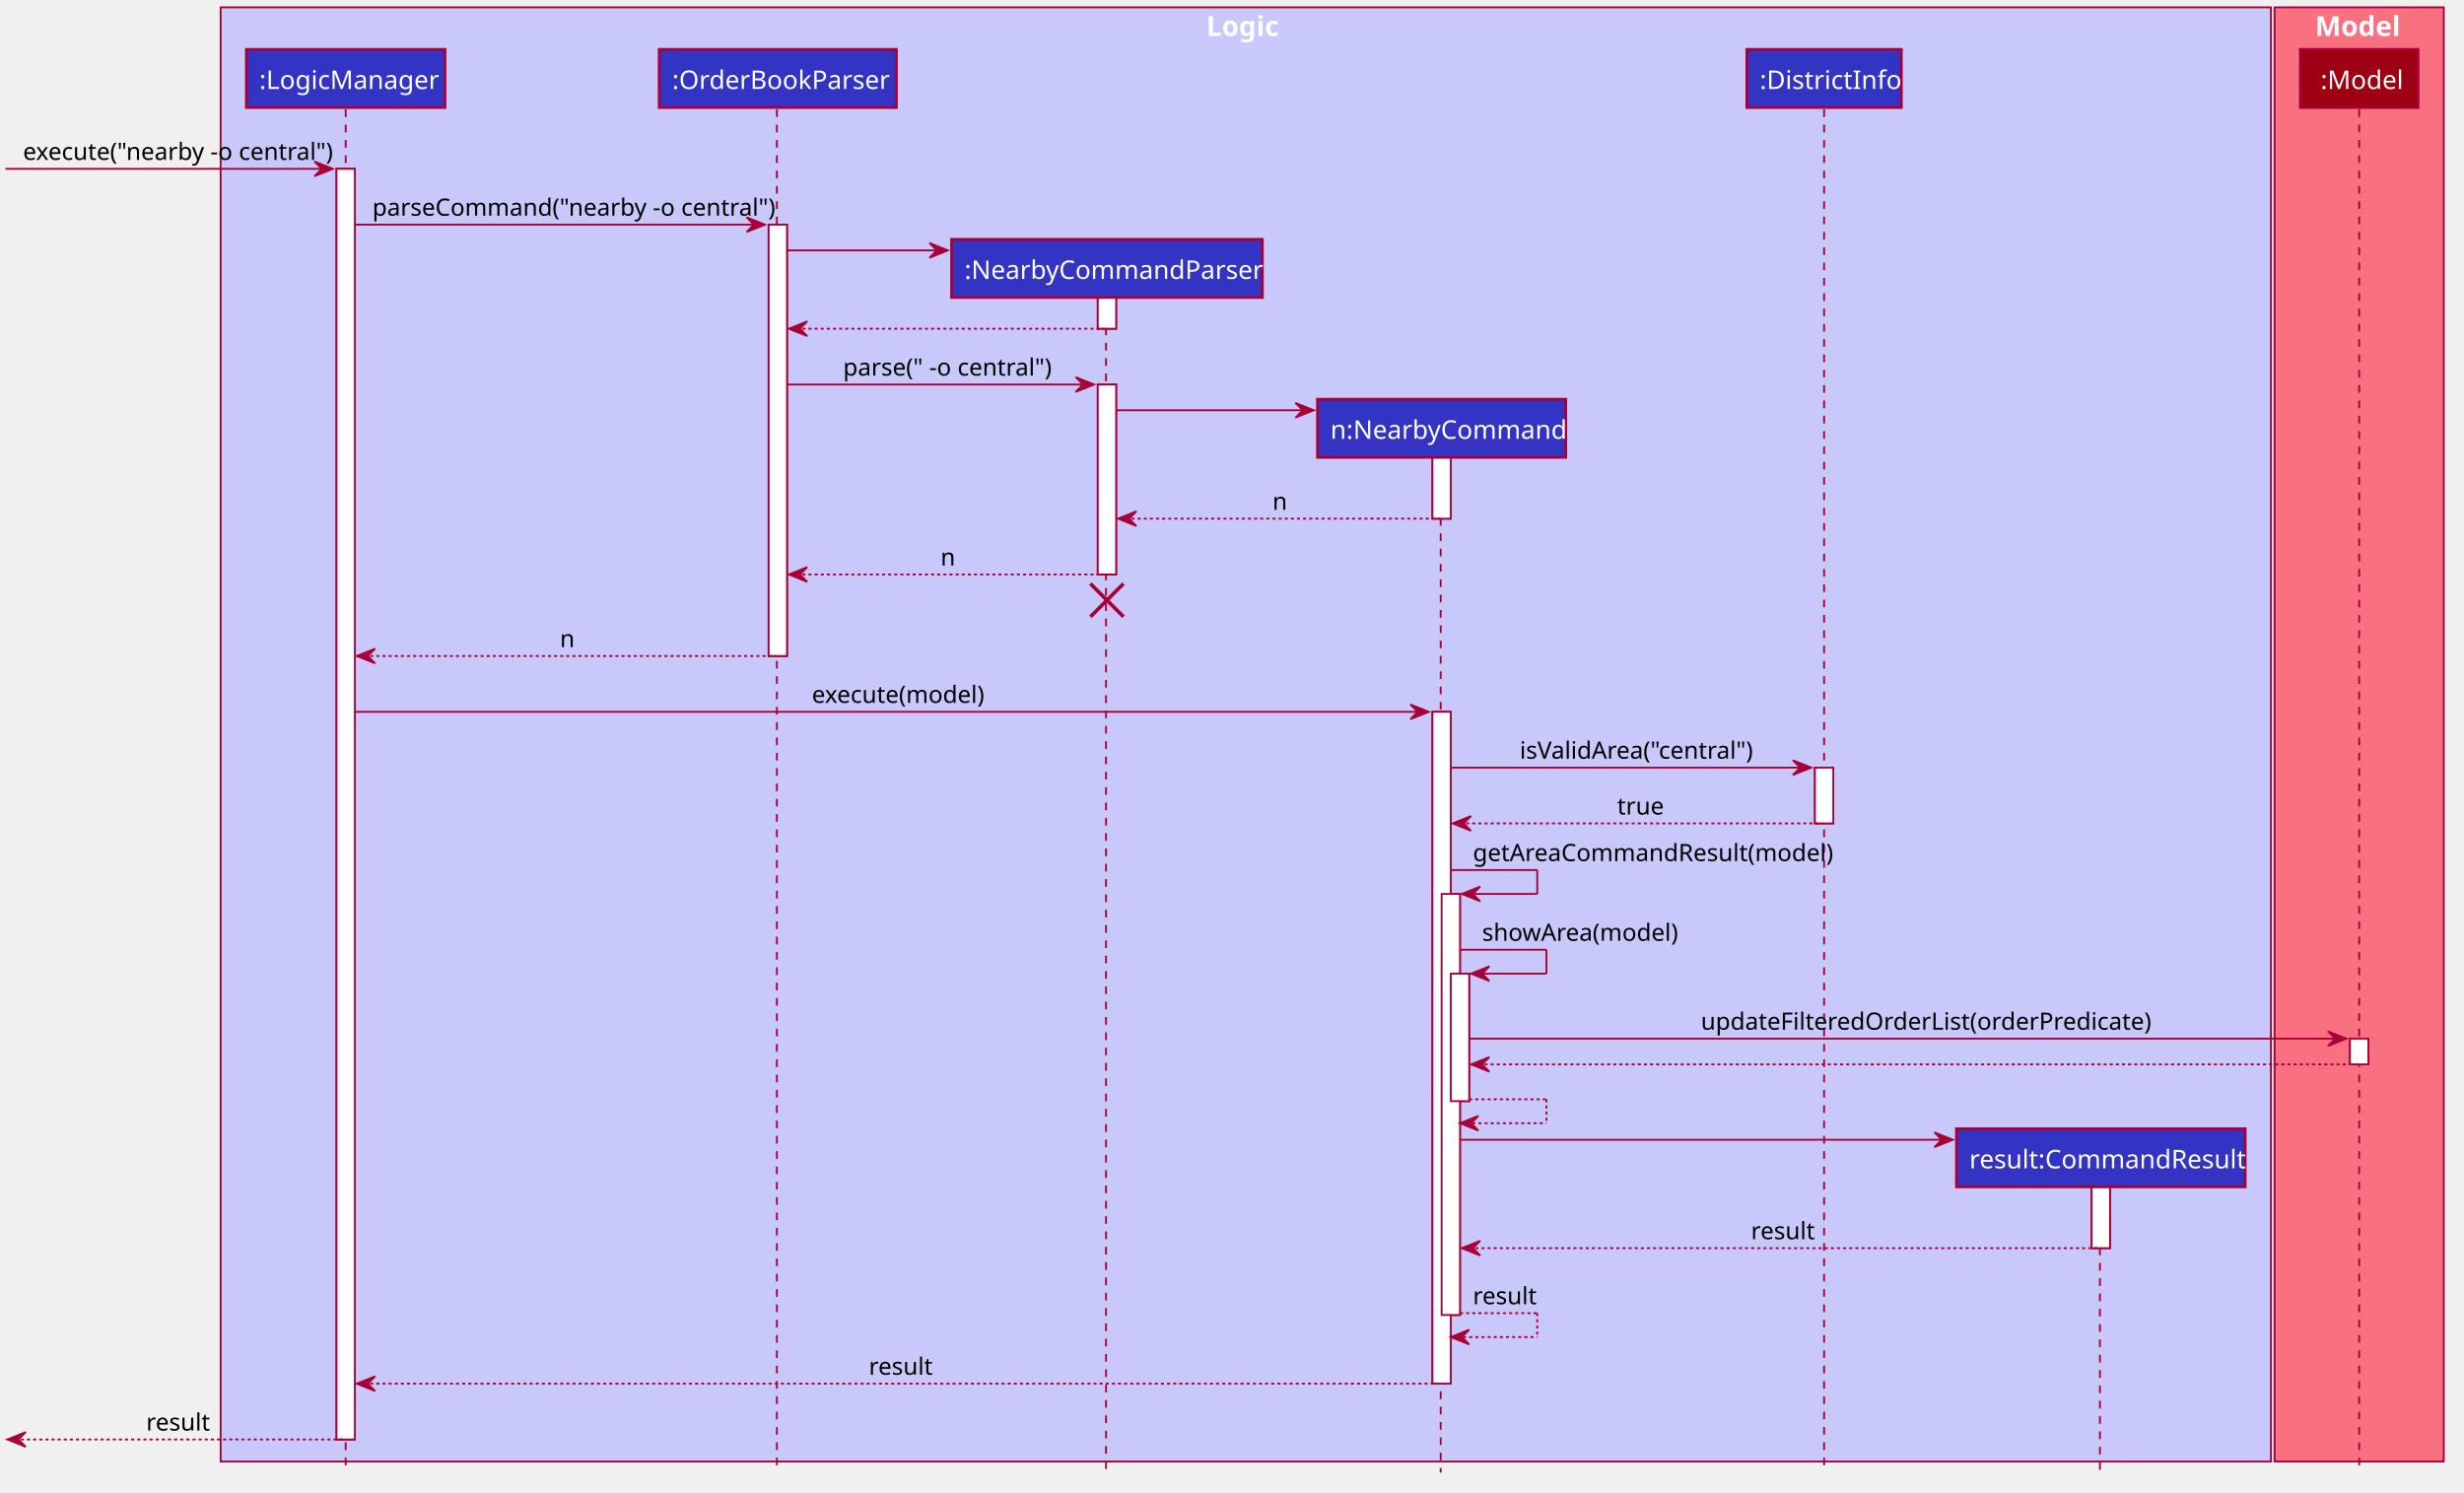
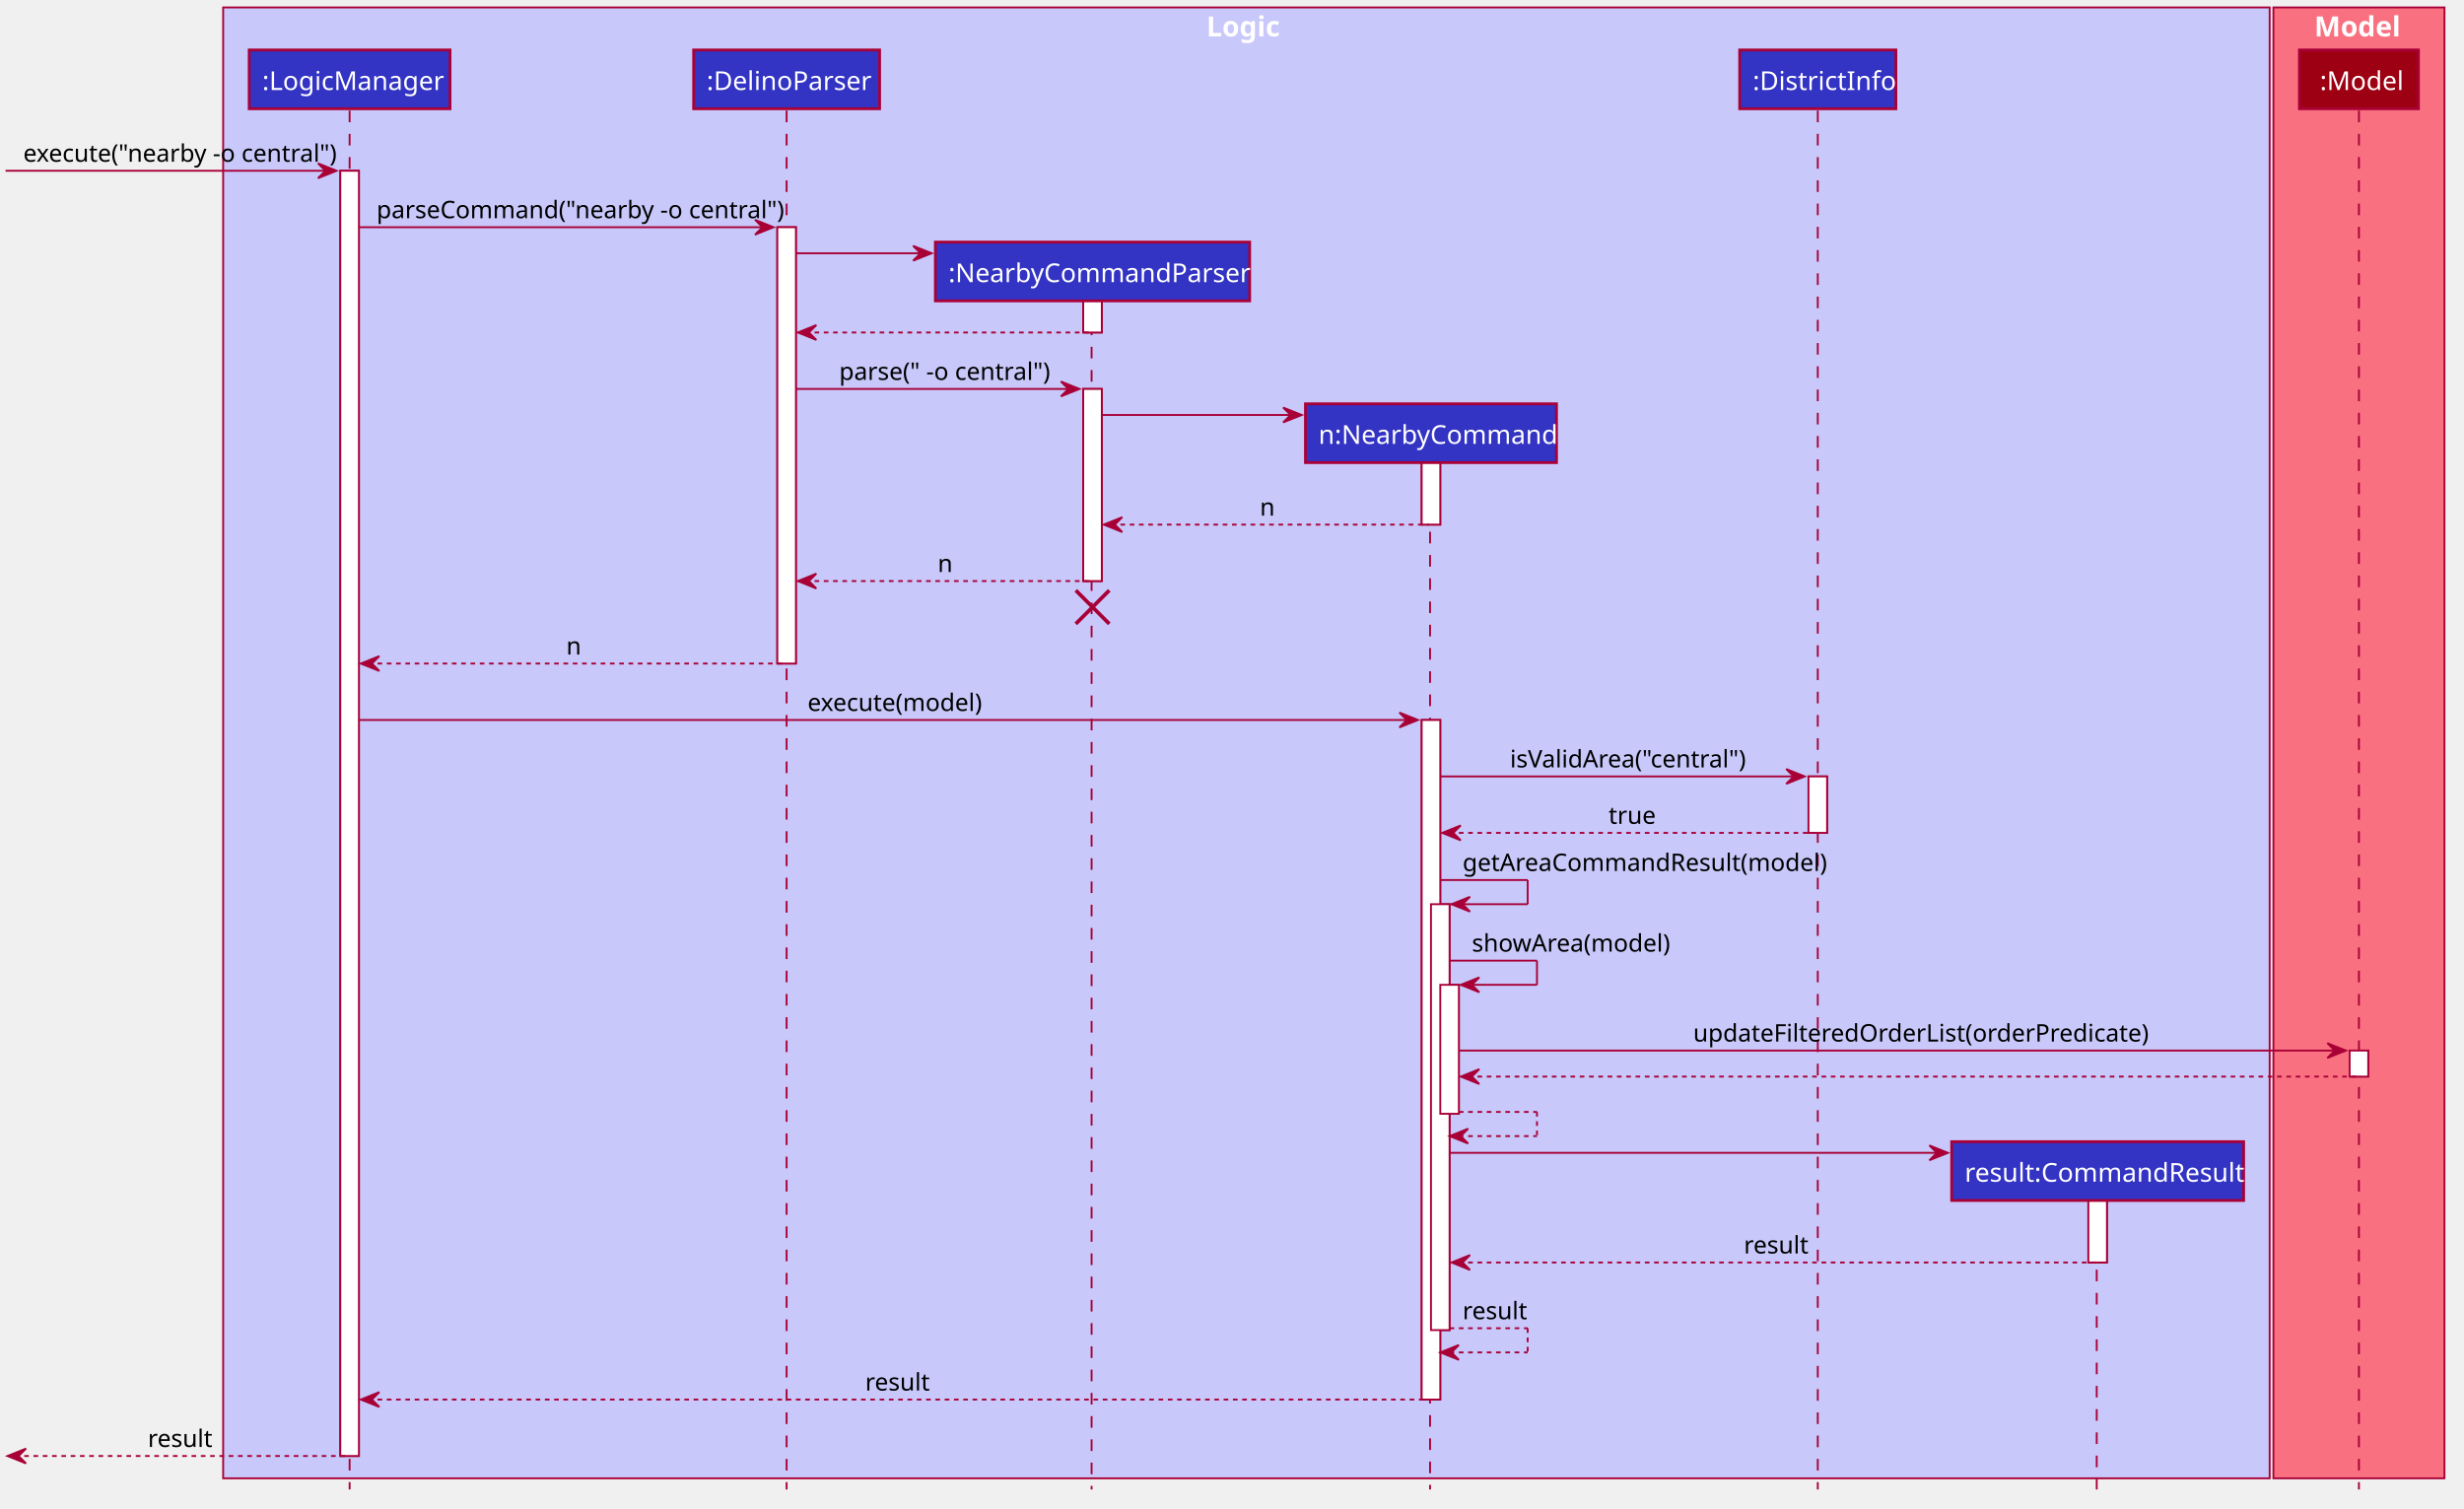
- <svg xmlns="http://www.w3.org/2000/svg" contentScriptType="application/ecmascript" contentStyleType="text/css" height="974.4px" preserveAspectRatio="none" style="width:1608px;height:974px;" version="1.1" viewBox="0 0 1608 974" width="1608px" zoomAndPan="magnify">
+ <svg xmlns="http://www.w3.org/2000/svg" contentScriptType="application/ecmascript" contentStyleType="text/css" height="649.6px" preserveAspectRatio="none" style="width:1060px;height:649px;" version="1.1" viewBox="0 0 1060 649" width="1060px" zoomAndPan="magnify">
  <defs />
  <g>
-     <rect fill="#C8C8FA" height="949.116" style="stroke: #A80036; stroke-width: 1.2;" width="1338" x="144" y="4.8" />
-     <text fill="#FFFFFF" font-family="sans-serif" font-size="18" font-weight="bold" lengthAdjust="spacingAndGlyphs" textLength="46.8" x="787.2" y="23.485">Logic</text>
-     <rect fill="#F97181" height="949.116" style="stroke: #A80036; stroke-width: 1.2;" width="110.4" x="1484.4" y="4.8" />
-     <text fill="#FFFFFF" font-family="sans-serif" font-size="18" font-weight="bold" lengthAdjust="spacingAndGlyphs" textLength="52.8" x="1510.8" y="23.485">Model</text>
-     <rect fill="#FFFFFF" height="829.322" style="stroke: #A80036; stroke-width: 1.2;" width="12" x="219.6" y="110.194" />
-     <rect fill="#FFFFFF" height="281.55" style="stroke: #A80036; stroke-width: 1.2;" width="12" x="501.6" y="146.616" />
-     <rect fill="#FFFFFF" height="39.131" style="stroke: #A80036; stroke-width: 1.2;" width="12" x="716.4" y="175.416" />
-     <rect fill="#FFFFFF" height="123.975" style="stroke: #A80036; stroke-width: 1.2;" width="12" x="716.4" y="250.969" />
-     <rect fill="#FFFFFF" height="58.753" style="stroke: #A80036; stroke-width: 1.2;" width="12" x="934.8" y="279.769" />
-     <rect fill="#FFFFFF" height="438.506" style="stroke: #A80036; stroke-width: 1.2;" width="12" x="934.8" y="464.587" />
-     <rect fill="#FFFFFF" height="274.819" style="stroke: #A80036; stroke-width: 1.2;" width="12" x="940.8" y="583.453" />
-     <rect fill="#FFFFFF" height="83.222" style="stroke: #A80036; stroke-width: 1.2;" width="12" x="946.8" y="635.475" />
-     <rect fill="#FFFFFF" height="36.422" style="stroke: #A80036; stroke-width: 1.2;" width="12" x="1184.4" y="501.009" />
-     <rect fill="#FFFFFF" height="58.753" style="stroke: #A80036; stroke-width: 1.2;" width="12" x="1365" y="755.897" />
-     <rect fill="#FFFFFF" height="16.8" style="stroke: #A80036; stroke-width: 1.2;" width="12" x="1533.6" y="677.897" />
-     <line style="stroke: #A80036; stroke-width: 1.2; stroke-dasharray: 5.0,5.0;" x1="225.6" x2="225.6" y1="71.372" y2="961.116" />
-     <line style="stroke: #A80036; stroke-width: 1.2; stroke-dasharray: 5.0,5.0;" x1="507" x2="507" y1="71.372" y2="961.116" />
-     <line style="stroke: #A80036; stroke-width: 1.2; stroke-dasharray: 5.0,5.0;" x1="721.8" x2="721.8" y1="193.781" y2="961.116" />
-     <line style="stroke: #A80036; stroke-width: 1.2; stroke-dasharray: 5.0,5.0;" x1="940.2" x2="940.2" y1="298.134" y2="961.116" />
-     <line style="stroke: #A80036; stroke-width: 1.2; stroke-dasharray: 5.0,5.0;" x1="1190.4" x2="1190.4" y1="71.372" y2="961.116" />
-     <line style="stroke: #A80036; stroke-width: 1.2; stroke-dasharray: 5.0,5.0;" x1="1370.4" x2="1370.4" y1="774.263" y2="961.116" />
-     <line style="stroke: #A80036; stroke-width: 1.2; stroke-dasharray: 5.0,5.0;" x1="1539.6" x2="1539.6" y1="71.372" y2="961.116" />
-     <rect fill="#3333C4" height="37.931" style="stroke: #A80036; stroke-width: 1.8;" width="129.6" x="160.8" y="32.241" />
-     <text fill="#FFFFFF" font-family="sans-serif" font-size="16.8" lengthAdjust="spacingAndGlyphs" textLength="112.8" x="169.2" y="58.081">:LogicManager</text>
-     <rect fill="#3333C4" height="37.931" style="stroke: #A80036; stroke-width: 1.8;" width="154.8" x="430.2" y="32.241" />
-     <text fill="#FFFFFF" font-family="sans-serif" font-size="16.8" lengthAdjust="spacingAndGlyphs" textLength="138" x="438.6" y="58.081">:OrderBookParser</text>
-     <rect fill="#3333C4" height="37.931" style="stroke: #A80036; stroke-width: 1.8;" width="100.8" x="1140" y="32.241" />
-     <text fill="#FFFFFF" font-family="sans-serif" font-size="16.8" lengthAdjust="spacingAndGlyphs" textLength="84" x="1148.4" y="58.081">:DistrictInfo</text>
-     <rect fill="#9D0012" height="37.931" style="stroke: #A80036; stroke-width: 1.8;" width="76.8" x="1501.2" y="32.241" />
-     <text fill="#FFFFFF" font-family="sans-serif" font-size="16.8" lengthAdjust="spacingAndGlyphs" textLength="50.4" x="1514.4" y="58.081">:Model</text>
-     <rect fill="#FFFFFF" height="829.322" style="stroke: #A80036; stroke-width: 1.2;" width="12" x="219.6" y="110.194" />
-     <rect fill="#FFFFFF" height="281.55" style="stroke: #A80036; stroke-width: 1.2;" width="12" x="501.6" y="146.616" />
-     <rect fill="#FFFFFF" height="39.131" style="stroke: #A80036; stroke-width: 1.2;" width="12" x="716.4" y="175.416" />
-     <rect fill="#FFFFFF" height="123.975" style="stroke: #A80036; stroke-width: 1.2;" width="12" x="716.4" y="250.969" />
-     <rect fill="#FFFFFF" height="58.753" style="stroke: #A80036; stroke-width: 1.2;" width="12" x="934.8" y="279.769" />
-     <rect fill="#FFFFFF" height="438.506" style="stroke: #A80036; stroke-width: 1.2;" width="12" x="934.8" y="464.587" />
-     <rect fill="#FFFFFF" height="274.819" style="stroke: #A80036; stroke-width: 1.2;" width="12" x="940.8" y="583.453" />
-     <rect fill="#FFFFFF" height="83.222" style="stroke: #A80036; stroke-width: 1.2;" width="12" x="946.8" y="635.475" />
-     <rect fill="#FFFFFF" height="36.422" style="stroke: #A80036; stroke-width: 1.2;" width="12" x="1184.4" y="501.009" />
-     <rect fill="#FFFFFF" height="58.753" style="stroke: #A80036; stroke-width: 1.2;" width="12" x="1365" y="755.897" />
-     <rect fill="#FFFFFF" height="16.8" style="stroke: #A80036; stroke-width: 1.2;" width="12" x="1533.6" y="677.897" />
-     <polygon fill="#A80036" points="205.2,105.394,217.2,110.194,205.2,114.994,210,110.194" style="stroke: #A80036; stroke-width: 1.2;" />
-     <line style="stroke: #A80036; stroke-width: 1.2;" x1="3.6" x2="212.4" y1="110.194" y2="110.194" />
-     <text fill="#000000" font-family="sans-serif" font-size="15.6" lengthAdjust="spacingAndGlyphs" textLength="193.2" x="15" y="104.366">execute("nearby -o central")</text>
-     <polygon fill="#A80036" points="487.2,141.816,499.2,146.616,487.2,151.416,492,146.616" style="stroke: #A80036; stroke-width: 1.2;" />
-     <line style="stroke: #A80036; stroke-width: 1.2;" x1="231.6" x2="494.4" y1="146.616" y2="146.616" />
-     <text fill="#000000" font-family="sans-serif" font-size="15.6" lengthAdjust="spacingAndGlyphs" textLength="247.2" x="243" y="140.788">parseCommand("nearby -o central")</text>
-     <polygon fill="#A80036" points="606.6,158.616,618.6,163.416,606.6,168.216,611.4,163.416" style="stroke: #A80036; stroke-width: 1.2;" />
-     <line style="stroke: #A80036; stroke-width: 1.2;" x1="513.6" x2="613.8" y1="163.416" y2="163.416" />
-     <rect fill="#3333C4" height="37.931" style="stroke: #A80036; stroke-width: 1.8;" width="202.8" x="621" y="156.216" />
-     <text fill="#FFFFFF" font-family="sans-serif" font-size="16.8" lengthAdjust="spacingAndGlyphs" textLength="186" x="629.4" y="182.055">:NearbyCommandParser</text>
-     <polygon fill="#A80036" points="526.8,209.747,514.8,214.547,526.8,219.347,522,214.547" style="stroke: #A80036; stroke-width: 1.2;" />
-     <line style="stroke: #A80036; stroke-width: 1.2; stroke-dasharray: 2.0,2.0;" x1="519.6" x2="721.2" y1="214.547" y2="214.547" />
-     <polygon fill="#A80036" points="702,246.169,714,250.969,702,255.769,706.8,250.969" style="stroke: #A80036; stroke-width: 1.2;" />
-     <line style="stroke: #A80036; stroke-width: 1.2;" x1="513.6" x2="709.2" y1="250.969" y2="250.969" />
-     <text fill="#000000" font-family="sans-serif" font-size="15.6" lengthAdjust="spacingAndGlyphs" textLength="129.6" x="550.2" y="245.141">parse(" -o central")</text>
-     <polygon fill="#A80036" points="845.4,262.969,857.4,267.769,845.4,272.569,850.2,267.769" style="stroke: #A80036; stroke-width: 1.2;" />
-     <line style="stroke: #A80036; stroke-width: 1.2;" x1="728.4" x2="852.6" y1="267.769" y2="267.769" />
-     <rect fill="#3333C4" height="37.931" style="stroke: #A80036; stroke-width: 1.8;" width="162" x="859.8" y="260.569" />
-     <text fill="#FFFFFF" font-family="sans-serif" font-size="16.8" lengthAdjust="spacingAndGlyphs" textLength="145.2" x="868.2" y="286.409">n:NearbyCommand</text>
-     <polygon fill="#A80036" points="741.6,333.722,729.6,338.522,741.6,343.322,736.8,338.522" style="stroke: #A80036; stroke-width: 1.2;" />
-     <line style="stroke: #A80036; stroke-width: 1.2; stroke-dasharray: 2.0,2.0;" x1="734.4" x2="939.6" y1="338.522" y2="338.522" />
-     <text fill="#000000" font-family="sans-serif" font-size="15.6" lengthAdjust="spacingAndGlyphs" textLength="8.4" x="830.4" y="332.694">n</text>
-     <polygon fill="#A80036" points="526.8,370.144,514.8,374.944,526.8,379.744,522,374.944" style="stroke: #A80036; stroke-width: 1.2;" />
-     <line style="stroke: #A80036; stroke-width: 1.2; stroke-dasharray: 2.0,2.0;" x1="519.6" x2="721.2" y1="374.944" y2="374.944" />
-     <text fill="#000000" font-family="sans-serif" font-size="15.6" lengthAdjust="spacingAndGlyphs" textLength="8.4" x="613.8" y="369.116">n</text>
-     <line style="stroke: #A80036; stroke-width: 2.4;" x1="711.6" x2="733.2" y1="380.944" y2="402.544" />
-     <line style="stroke: #A80036; stroke-width: 2.4;" x1="711.6" x2="733.2" y1="402.544" y2="380.944" />
-     <polygon fill="#A80036" points="244.8,423.366,232.8,428.166,244.8,432.966,240,428.166" style="stroke: #A80036; stroke-width: 1.2;" />
-     <line style="stroke: #A80036; stroke-width: 1.2; stroke-dasharray: 2.0,2.0;" x1="237.6" x2="506.4" y1="428.166" y2="428.166" />
-     <text fill="#000000" font-family="sans-serif" font-size="15.6" lengthAdjust="spacingAndGlyphs" textLength="8.4" x="365.4" y="422.338">n</text>
-     <polygon fill="#A80036" points="920.4,459.788,932.4,464.587,920.4,469.387,925.2,464.587" style="stroke: #A80036; stroke-width: 1.2;" />
-     <line style="stroke: #A80036; stroke-width: 1.2;" x1="231.6" x2="927.6" y1="464.587" y2="464.587" />
-     <text fill="#000000" font-family="sans-serif" font-size="15.6" lengthAdjust="spacingAndGlyphs" textLength="106.8" x="529.8" y="458.76">execute(model)</text>
-     <polygon fill="#A80036" points="1170,496.209,1182,501.009,1170,505.809,1174.8,501.009" style="stroke: #A80036; stroke-width: 1.2;" />
-     <line style="stroke: #A80036; stroke-width: 1.2;" x1="946.8" x2="1177.2" y1="501.009" y2="501.009" />
-     <text fill="#000000" font-family="sans-serif" font-size="15.6" lengthAdjust="spacingAndGlyphs" textLength="147.6" x="991.8" y="495.182">isValidArea("central")</text>
-     <polygon fill="#A80036" points="960,532.631,948,537.431,960,542.231,955.2,537.431" style="stroke: #A80036; stroke-width: 1.2;" />
-     <line style="stroke: #A80036; stroke-width: 1.2; stroke-dasharray: 2.0,2.0;" x1="952.8" x2="1189.2" y1="537.431" y2="537.431" />
-     <text fill="#000000" font-family="sans-serif" font-size="15.6" lengthAdjust="spacingAndGlyphs" textLength="26.4" x="1055.4" y="531.604">true</text>
-     <line style="stroke: #A80036; stroke-width: 1.2;" x1="946.8" x2="1003.2" y1="567.853" y2="567.853" />
-     <line style="stroke: #A80036; stroke-width: 1.2;" x1="1003.2" x2="1003.2" y1="567.853" y2="583.453" />
-     <line style="stroke: #A80036; stroke-width: 1.2;" x1="954" x2="1003.2" y1="583.453" y2="583.453" />
-     <polygon fill="#A80036" points="966,578.653,954,583.453,966,588.253,961.2,583.453" style="stroke: #A80036; stroke-width: 1.2;" />
-     <text fill="#000000" font-family="sans-serif" font-size="15.6" lengthAdjust="spacingAndGlyphs" textLength="220.8" x="961.2" y="562.025">getAreaCommandResult(model)</text>
-     <line style="stroke: #A80036; stroke-width: 1.2;" x1="952.8" x2="1009.2" y1="619.875" y2="619.875" />
-     <line style="stroke: #A80036; stroke-width: 1.2;" x1="1009.2" x2="1009.2" y1="619.875" y2="635.475" />
-     <line style="stroke: #A80036; stroke-width: 1.2;" x1="960" x2="1009.2" y1="635.475" y2="635.475" />
-     <polygon fill="#A80036" points="972,630.675,960,635.475,972,640.275,967.2,635.475" style="stroke: #A80036; stroke-width: 1.2;" />
-     <text fill="#000000" font-family="sans-serif" font-size="15.6" lengthAdjust="spacingAndGlyphs" textLength="120" x="967.2" y="614.047">showArea(model)</text>
-     <polygon fill="#A80036" points="1519.2,673.097,1531.2,677.897,1519.2,682.697,1524,677.897" style="stroke: #A80036; stroke-width: 1.2;" />
-     <line style="stroke: #A80036; stroke-width: 1.2;" x1="958.8" x2="1526.4" y1="677.897" y2="677.897" />
-     <text fill="#000000" font-family="sans-serif" font-size="15.6" lengthAdjust="spacingAndGlyphs" textLength="272.4" x="1110" y="672.069">updateFilteredOrderList(orderPredicate)</text>
-     <polygon fill="#A80036" points="972,689.897,960,694.697,972,699.497,967.2,694.697" style="stroke: #A80036; stroke-width: 1.2;" />
-     <line style="stroke: #A80036; stroke-width: 1.2; stroke-dasharray: 2.0,2.0;" x1="964.8" x2="1538.4" y1="694.697" y2="694.697" />
-     <line style="stroke: #A80036; stroke-width: 1.2; stroke-dasharray: 2.0,2.0;" x1="958.8" x2="1009.2" y1="717.497" y2="717.497" />
-     <line style="stroke: #A80036; stroke-width: 1.2; stroke-dasharray: 2.0,2.0;" x1="1009.2" x2="1009.2" y1="717.497" y2="733.097" />
-     <line style="stroke: #A80036; stroke-width: 1.2; stroke-dasharray: 2.0,2.0;" x1="952.8" x2="1009.2" y1="733.097" y2="733.097" />
-     <polygon fill="#A80036" points="964.8,728.297,952.8,733.097,964.8,737.897,960,733.097" style="stroke: #A80036; stroke-width: 1.2;" />
-     <polygon fill="#A80036" points="1262.4,739.097,1274.4,743.897,1262.4,748.697,1267.2,743.897" style="stroke: #A80036; stroke-width: 1.2;" />
-     <line style="stroke: #A80036; stroke-width: 1.2;" x1="952.8" x2="1269.6" y1="743.897" y2="743.897" />
-     <rect fill="#3333C4" height="37.931" style="stroke: #A80036; stroke-width: 1.8;" width="188.4" x="1276.8" y="736.697" />
-     <text fill="#FFFFFF" font-family="sans-serif" font-size="16.8" lengthAdjust="spacingAndGlyphs" textLength="171.6" x="1285.2" y="762.537">result:CommandResult</text>
-     <polygon fill="#A80036" points="966,809.85,954,814.65,966,819.45,961.2,814.65" style="stroke: #A80036; stroke-width: 1.2;" />
-     <line style="stroke: #A80036; stroke-width: 1.2; stroke-dasharray: 2.0,2.0;" x1="958.8" x2="1369.8" y1="814.65" y2="814.65" />
-     <text fill="#000000" font-family="sans-serif" font-size="15.6" lengthAdjust="spacingAndGlyphs" textLength="38.4" x="1142.7" y="808.822">result</text>
-     <line style="stroke: #A80036; stroke-width: 1.2; stroke-dasharray: 2.0,2.0;" x1="952.8" x2="1003.2" y1="857.072" y2="857.072" />
-     <line style="stroke: #A80036; stroke-width: 1.2; stroke-dasharray: 2.0,2.0;" x1="1003.2" x2="1003.2" y1="857.072" y2="872.672" />
-     <line style="stroke: #A80036; stroke-width: 1.2; stroke-dasharray: 2.0,2.0;" x1="946.8" x2="1003.2" y1="872.672" y2="872.672" />
-     <polygon fill="#A80036" points="958.8,867.872,946.8,872.672,958.8,877.472,954,872.672" style="stroke: #A80036; stroke-width: 1.2;" />
-     <text fill="#000000" font-family="sans-serif" font-size="15.6" lengthAdjust="spacingAndGlyphs" textLength="38.4" x="961.2" y="851.244">result</text>
-     <polygon fill="#A80036" points="244.8,898.294,232.8,903.094,244.8,907.894,240,903.094" style="stroke: #A80036; stroke-width: 1.2;" />
-     <line style="stroke: #A80036; stroke-width: 1.2; stroke-dasharray: 2.0,2.0;" x1="237.6" x2="939.6" y1="903.094" y2="903.094" />
-     <text fill="#000000" font-family="sans-serif" font-size="15.6" lengthAdjust="spacingAndGlyphs" textLength="38.4" x="567" y="897.266">result</text>
-     <polygon fill="#A80036" points="16.8,934.716,4.8,939.516,16.8,944.316,12,939.516" style="stroke: #A80036; stroke-width: 1.2;" />
-     <line style="stroke: #A80036; stroke-width: 1.2; stroke-dasharray: 2.0,2.0;" x1="9.6" x2="224.4" y1="939.516" y2="939.516" />
-     <text fill="#000000" font-family="sans-serif" font-size="15.6" lengthAdjust="spacingAndGlyphs" textLength="38.4" x="95.4" y="933.688">result</text>
+     <rect fill="#C8C8FA" height="632.744" style="stroke: #A80036; stroke-width: 0.8;" width="880.4" x="96" y="3.2" />
+     <text fill="#FFFFFF" font-family="sans-serif" font-size="12" font-weight="bold" lengthAdjust="spacingAndGlyphs" textLength="31.2" x="519" y="15.657">Logic</text>
+     <rect fill="#F97181" height="632.744" style="stroke: #A80036; stroke-width: 0.8;" width="73.6" x="978" y="3.2" />
+     <text fill="#FFFFFF" font-family="sans-serif" font-size="12" font-weight="bold" lengthAdjust="spacingAndGlyphs" textLength="35.2" x="995.6" y="15.657">Model</text>
+     <rect fill="#FFFFFF" height="552.881" style="stroke: #A80036; stroke-width: 0.8;" width="8" x="146.4" y="73.463" />
+     <rect fill="#FFFFFF" height="187.7" style="stroke: #A80036; stroke-width: 0.8;" width="8" x="334.4" y="97.744" />
+     <rect fill="#FFFFFF" height="26.087" style="stroke: #A80036; stroke-width: 0.8;" width="8" x="466" y="116.944" />
+     <rect fill="#FFFFFF" height="82.65" style="stroke: #A80036; stroke-width: 0.8;" width="8" x="466" y="167.312" />
+     <rect fill="#FFFFFF" height="39.169" style="stroke: #A80036; stroke-width: 0.8;" width="8" x="611.6" y="186.512" />
+     <rect fill="#FFFFFF" height="292.337" style="stroke: #A80036; stroke-width: 0.8;" width="8" x="611.6" y="309.725" />
+     <rect fill="#FFFFFF" height="183.213" style="stroke: #A80036; stroke-width: 0.8;" width="8" x="615.6" y="388.969" />
+     <rect fill="#FFFFFF" height="55.481" style="stroke: #A80036; stroke-width: 0.8;" width="8" x="619.6" y="423.65" />
+     <rect fill="#FFFFFF" height="24.281" style="stroke: #A80036; stroke-width: 0.8;" width="8" x="778" y="334.006" />
+     <rect fill="#FFFFFF" height="39.169" style="stroke: #A80036; stroke-width: 0.8;" width="8" x="898.4" y="503.931" />
+     <rect fill="#FFFFFF" height="11.2" style="stroke: #A80036; stroke-width: 0.8;" width="8" x="1010.8" y="451.931" />
+     <line style="stroke: #A80036; stroke-width: 0.8; stroke-dasharray: 5.0,5.0;" x1="150.4" x2="150.4" y1="47.581" y2="640.744" />
+     <line style="stroke: #A80036; stroke-width: 0.8; stroke-dasharray: 5.0,5.0;" x1="338.4" x2="338.4" y1="47.581" y2="640.744" />
+     <line style="stroke: #A80036; stroke-width: 0.8; stroke-dasharray: 5.0,5.0;" x1="469.6" x2="469.6" y1="129.188" y2="640.744" />
+     <line style="stroke: #A80036; stroke-width: 0.8; stroke-dasharray: 5.0,5.0;" x1="615.2" x2="615.2" y1="198.756" y2="640.744" />
+     <line style="stroke: #A80036; stroke-width: 0.8; stroke-dasharray: 5.0,5.0;" x1="782" x2="782" y1="47.581" y2="640.744" />
+     <line style="stroke: #A80036; stroke-width: 0.8; stroke-dasharray: 5.0,5.0;" x1="902" x2="902" y1="516.175" y2="640.744" />
+     <line style="stroke: #A80036; stroke-width: 0.8; stroke-dasharray: 5.0,5.0;" x1="1014.8" x2="1014.8" y1="47.581" y2="640.744" />
+     <rect fill="#3333C4" height="25.288" style="stroke: #A80036; stroke-width: 1.2;" width="86.4" x="107.2" y="21.494" />
+     <text fill="#FFFFFF" font-family="sans-serif" font-size="11.2" lengthAdjust="spacingAndGlyphs" textLength="75.2" x="112.8" y="38.72">:LogicManager</text>
+     <rect fill="#3333C4" height="25.288" style="stroke: #A80036; stroke-width: 1.2;" width="80" x="298.4" y="21.494" />
+     <text fill="#FFFFFF" font-family="sans-serif" font-size="11.2" lengthAdjust="spacingAndGlyphs" textLength="68.8" x="304" y="38.72">:DelinoParser</text>
+     <rect fill="#3333C4" height="25.288" style="stroke: #A80036; stroke-width: 1.2;" width="67.2" x="748.4" y="21.494" />
+     <text fill="#FFFFFF" font-family="sans-serif" font-size="11.2" lengthAdjust="spacingAndGlyphs" textLength="56" x="754" y="38.72">:DistrictInfo</text>
+     <rect fill="#9D0012" height="25.288" style="stroke: #A80036; stroke-width: 1.2;" width="51.2" x="989.2" y="21.494" />
+     <text fill="#FFFFFF" font-family="sans-serif" font-size="11.2" lengthAdjust="spacingAndGlyphs" textLength="33.6" x="998" y="38.72">:Model</text>
+     <rect fill="#FFFFFF" height="552.881" style="stroke: #A80036; stroke-width: 0.8;" width="8" x="146.4" y="73.463" />
+     <rect fill="#FFFFFF" height="187.7" style="stroke: #A80036; stroke-width: 0.8;" width="8" x="334.4" y="97.744" />
+     <rect fill="#FFFFFF" height="26.087" style="stroke: #A80036; stroke-width: 0.8;" width="8" x="466" y="116.944" />
+     <rect fill="#FFFFFF" height="82.65" style="stroke: #A80036; stroke-width: 0.8;" width="8" x="466" y="167.312" />
+     <rect fill="#FFFFFF" height="39.169" style="stroke: #A80036; stroke-width: 0.8;" width="8" x="611.6" y="186.512" />
+     <rect fill="#FFFFFF" height="292.337" style="stroke: #A80036; stroke-width: 0.8;" width="8" x="611.6" y="309.725" />
+     <rect fill="#FFFFFF" height="183.213" style="stroke: #A80036; stroke-width: 0.8;" width="8" x="615.6" y="388.969" />
+     <rect fill="#FFFFFF" height="55.481" style="stroke: #A80036; stroke-width: 0.8;" width="8" x="619.6" y="423.65" />
+     <rect fill="#FFFFFF" height="24.281" style="stroke: #A80036; stroke-width: 0.8;" width="8" x="778" y="334.006" />
+     <rect fill="#FFFFFF" height="39.169" style="stroke: #A80036; stroke-width: 0.8;" width="8" x="898.4" y="503.931" />
+     <rect fill="#FFFFFF" height="11.2" style="stroke: #A80036; stroke-width: 0.8;" width="8" x="1010.8" y="451.931" />
+     <polygon fill="#A80036" points="136.8,70.263,144.8,73.463,136.8,76.662,140,73.463" style="stroke: #A80036; stroke-width: 0.8;" />
+     <line style="stroke: #A80036; stroke-width: 0.8;" x1="2.4" x2="141.6" y1="73.463" y2="73.463" />
+     <text fill="#000000" font-family="sans-serif" font-size="10.4" lengthAdjust="spacingAndGlyphs" textLength="128.8" x="10" y="69.577">execute("nearby -o central")</text>
+     <polygon fill="#A80036" points="324.8,94.544,332.8,97.744,324.8,100.944,328,97.744" style="stroke: #A80036; stroke-width: 0.8;" />
+     <line style="stroke: #A80036; stroke-width: 0.8;" x1="154.4" x2="329.6" y1="97.744" y2="97.744" />
+     <text fill="#000000" font-family="sans-serif" font-size="10.4" lengthAdjust="spacingAndGlyphs" textLength="164.8" x="162" y="93.859">parseCommand("nearby -o central")</text>
+     <polygon fill="#A80036" points="392.8,105.744,400.8,108.944,392.8,112.144,396,108.944" style="stroke: #A80036; stroke-width: 0.8;" />
+     <line style="stroke: #A80036; stroke-width: 0.8;" x1="342.4" x2="397.6" y1="108.944" y2="108.944" />
+     <rect fill="#3333C4" height="25.288" style="stroke: #A80036; stroke-width: 1.2;" width="135.2" x="402.4" y="104.144" />
+     <text fill="#FFFFFF" font-family="sans-serif" font-size="11.2" lengthAdjust="spacingAndGlyphs" textLength="124" x="408" y="121.37">:NearbyCommandParser</text>
+     <polygon fill="#A80036" points="351.2,139.831,343.2,143.031,351.2,146.231,348,143.031" style="stroke: #A80036; stroke-width: 0.8;" />
+     <line style="stroke: #A80036; stroke-width: 0.8; stroke-dasharray: 2.0,2.0;" x1="346.4" x2="469.2" y1="143.031" y2="143.031" />
+     <polygon fill="#A80036" points="456.4,164.113,464.4,167.312,456.4,170.512,459.6,167.312" style="stroke: #A80036; stroke-width: 0.8;" />
+     <line style="stroke: #A80036; stroke-width: 0.8;" x1="342.4" x2="461.2" y1="167.312" y2="167.312" />
+     <text fill="#000000" font-family="sans-serif" font-size="10.4" lengthAdjust="spacingAndGlyphs" textLength="86.4" x="361" y="163.427">parse(" -o central")</text>
+     <polygon fill="#A80036" points="552,175.312,560,178.512,552,181.713,555.2,178.512" style="stroke: #A80036; stroke-width: 0.8;" />
+     <line style="stroke: #A80036; stroke-width: 0.8;" x1="474" x2="556.8" y1="178.512" y2="178.512" />
+     <rect fill="#3333C4" height="25.288" style="stroke: #A80036; stroke-width: 1.2;" width="108" x="561.6" y="173.713" />
+     <text fill="#FFFFFF" font-family="sans-serif" font-size="11.2" lengthAdjust="spacingAndGlyphs" textLength="96.8" x="567.2" y="190.939">n:NearbyCommand</text>
+     <polygon fill="#A80036" points="482.8,222.481,474.8,225.681,482.8,228.881,479.6,225.681" style="stroke: #A80036; stroke-width: 0.8;" />
+     <line style="stroke: #A80036; stroke-width: 0.8; stroke-dasharray: 2.0,2.0;" x1="478" x2="614.8" y1="225.681" y2="225.681" />
+     <text fill="#000000" font-family="sans-serif" font-size="10.4" lengthAdjust="spacingAndGlyphs" textLength="5.6" x="542" y="221.796">n</text>
+     <polygon fill="#A80036" points="351.2,246.762,343.2,249.963,351.2,253.162,348,249.963" style="stroke: #A80036; stroke-width: 0.8;" />
+     <line style="stroke: #A80036; stroke-width: 0.8; stroke-dasharray: 2.0,2.0;" x1="346.4" x2="469.2" y1="249.963" y2="249.963" />
+     <text fill="#000000" font-family="sans-serif" font-size="10.4" lengthAdjust="spacingAndGlyphs" textLength="5.6" x="403.4" y="246.077">n</text>
+     <line style="stroke: #A80036; stroke-width: 1.6;" x1="462.8" x2="477.2" y1="253.963" y2="268.363" />
+     <line style="stroke: #A80036; stroke-width: 1.6;" x1="462.8" x2="477.2" y1="268.363" y2="253.963" />
+     <polygon fill="#A80036" points="163.2,282.244,155.2,285.444,163.2,288.644,160,285.444" style="stroke: #A80036; stroke-width: 0.8;" />
+     <line style="stroke: #A80036; stroke-width: 0.8; stroke-dasharray: 2.0,2.0;" x1="158.4" x2="337.6" y1="285.444" y2="285.444" />
+     <text fill="#000000" font-family="sans-serif" font-size="10.4" lengthAdjust="spacingAndGlyphs" textLength="5.6" x="243.6" y="281.559">n</text>
+     <polygon fill="#A80036" points="602,306.525,610,309.725,602,312.925,605.2,309.725" style="stroke: #A80036; stroke-width: 0.8;" />
+     <line style="stroke: #A80036; stroke-width: 0.8;" x1="154.4" x2="606.8" y1="309.725" y2="309.725" />
+     <text fill="#000000" font-family="sans-serif" font-size="10.4" lengthAdjust="spacingAndGlyphs" textLength="71.2" x="347.4" y="305.84">execute(model)</text>
+     <polygon fill="#A80036" points="768.4,330.806,776.4,334.006,768.4,337.206,771.6,334.006" style="stroke: #A80036; stroke-width: 0.8;" />
+     <line style="stroke: #A80036; stroke-width: 0.8;" x1="619.6" x2="773.2" y1="334.006" y2="334.006" />
+     <text fill="#000000" font-family="sans-serif" font-size="10.4" lengthAdjust="spacingAndGlyphs" textLength="98.4" x="649.6" y="330.121">isValidArea("central")</text>
+     <polygon fill="#A80036" points="628.4,355.087,620.4,358.288,628.4,361.488,625.2,358.288" style="stroke: #A80036; stroke-width: 0.8;" />
+     <line style="stroke: #A80036; stroke-width: 0.8; stroke-dasharray: 2.0,2.0;" x1="623.6" x2="781.2" y1="358.288" y2="358.288" />
+     <text fill="#000000" font-family="sans-serif" font-size="10.4" lengthAdjust="spacingAndGlyphs" textLength="17.6" x="692" y="354.402">true</text>
+     <line style="stroke: #A80036; stroke-width: 0.8;" x1="619.6" x2="657.2" y1="378.569" y2="378.569" />
+     <line style="stroke: #A80036; stroke-width: 0.8;" x1="657.2" x2="657.2" y1="378.569" y2="388.969" />
+     <line style="stroke: #A80036; stroke-width: 0.8;" x1="624.4" x2="657.2" y1="388.969" y2="388.969" />
+     <polygon fill="#A80036" points="632.4,385.769,624.4,388.969,632.4,392.169,629.2,388.969" style="stroke: #A80036; stroke-width: 0.8;" />
+     <text fill="#000000" font-family="sans-serif" font-size="10.4" lengthAdjust="spacingAndGlyphs" textLength="147.2" x="629.2" y="374.684">getAreaCommandResult(model)</text>
+     <line style="stroke: #A80036; stroke-width: 0.8;" x1="623.6" x2="661.2" y1="413.25" y2="413.25" />
+     <line style="stroke: #A80036; stroke-width: 0.8;" x1="661.2" x2="661.2" y1="413.25" y2="423.65" />
+     <line style="stroke: #A80036; stroke-width: 0.8;" x1="628.4" x2="661.2" y1="423.65" y2="423.65" />
+     <polygon fill="#A80036" points="636.4,420.45,628.4,423.65,636.4,426.85,633.2,423.65" style="stroke: #A80036; stroke-width: 0.8;" />
+     <text fill="#000000" font-family="sans-serif" font-size="10.4" lengthAdjust="spacingAndGlyphs" textLength="80" x="633.2" y="409.365">showArea(model)</text>
+     <polygon fill="#A80036" points="1001.2,448.731,1009.2,451.931,1001.2,455.131,1004.4,451.931" style="stroke: #A80036; stroke-width: 0.8;" />
+     <line style="stroke: #A80036; stroke-width: 0.8;" x1="627.6" x2="1006" y1="451.931" y2="451.931" />
+     <text fill="#000000" font-family="sans-serif" font-size="10.4" lengthAdjust="spacingAndGlyphs" textLength="181.6" x="728.4" y="448.046">updateFilteredOrderList(orderPredicate)</text>
+     <polygon fill="#A80036" points="636.4,459.931,628.4,463.131,636.4,466.331,633.2,463.131" style="stroke: #A80036; stroke-width: 0.8;" />
+     <line style="stroke: #A80036; stroke-width: 0.8; stroke-dasharray: 2.0,2.0;" x1="631.6" x2="1014" y1="463.131" y2="463.131" />
+     <line style="stroke: #A80036; stroke-width: 0.8; stroke-dasharray: 2.0,2.0;" x1="627.6" x2="661.2" y1="478.331" y2="478.331" />
+     <line style="stroke: #A80036; stroke-width: 0.8; stroke-dasharray: 2.0,2.0;" x1="661.2" x2="661.2" y1="478.331" y2="488.731" />
+     <line style="stroke: #A80036; stroke-width: 0.8; stroke-dasharray: 2.0,2.0;" x1="623.6" x2="661.2" y1="488.731" y2="488.731" />
+     <polygon fill="#A80036" points="631.6,485.531,623.6,488.731,631.6,491.931,628.4,488.731" style="stroke: #A80036; stroke-width: 0.8;" />
+     <polygon fill="#A80036" points="830,492.731,838,495.931,830,499.131,833.2,495.931" style="stroke: #A80036; stroke-width: 0.8;" />
+     <line style="stroke: #A80036; stroke-width: 0.8;" x1="623.6" x2="834.8" y1="495.931" y2="495.931" />
+     <rect fill="#3333C4" height="25.288" style="stroke: #A80036; stroke-width: 1.2;" width="125.6" x="839.6" y="491.131" />
+     <text fill="#FFFFFF" font-family="sans-serif" font-size="11.2" lengthAdjust="spacingAndGlyphs" textLength="114.4" x="845.2" y="508.358">result:CommandResult</text>
+     <polygon fill="#A80036" points="632.4,539.9,624.4,543.1,632.4,546.3,629.2,543.1" style="stroke: #A80036; stroke-width: 0.8;" />
+     <line style="stroke: #A80036; stroke-width: 0.8; stroke-dasharray: 2.0,2.0;" x1="627.6" x2="901.6" y1="543.1" y2="543.1" />
+     <text fill="#000000" font-family="sans-serif" font-size="10.4" lengthAdjust="spacingAndGlyphs" textLength="25.6" x="750.2" y="539.215">result</text>
+     <line style="stroke: #A80036; stroke-width: 0.8; stroke-dasharray: 2.0,2.0;" x1="623.6" x2="657.2" y1="571.381" y2="571.381" />
+     <line style="stroke: #A80036; stroke-width: 0.8; stroke-dasharray: 2.0,2.0;" x1="657.2" x2="657.2" y1="571.381" y2="581.781" />
+     <line style="stroke: #A80036; stroke-width: 0.8; stroke-dasharray: 2.0,2.0;" x1="619.6" x2="657.2" y1="581.781" y2="581.781" />
+     <polygon fill="#A80036" points="627.6,578.581,619.6,581.781,627.6,584.981,624.4,581.781" style="stroke: #A80036; stroke-width: 0.8;" />
+     <text fill="#000000" font-family="sans-serif" font-size="10.4" lengthAdjust="spacingAndGlyphs" textLength="25.6" x="629.2" y="567.496">result</text>
+     <polygon fill="#A80036" points="163.2,598.862,155.2,602.062,163.2,605.263,160,602.062" style="stroke: #A80036; stroke-width: 0.8;" />
+     <line style="stroke: #A80036; stroke-width: 0.8; stroke-dasharray: 2.0,2.0;" x1="158.4" x2="614.8" y1="602.062" y2="602.062" />
+     <text fill="#000000" font-family="sans-serif" font-size="10.4" lengthAdjust="spacingAndGlyphs" textLength="25.6" x="372.2" y="598.177">result</text>
+     <polygon fill="#A80036" points="11.2,623.144,3.2,626.344,11.2,629.544,8,626.344" style="stroke: #A80036; stroke-width: 0.8;" />
+     <line style="stroke: #A80036; stroke-width: 0.8; stroke-dasharray: 2.0,2.0;" x1="6.4" x2="149.6" y1="626.344" y2="626.344" />
+     <text fill="#000000" font-family="sans-serif" font-size="10.4" lengthAdjust="spacingAndGlyphs" textLength="25.6" x="63.6" y="622.459">result</text>
  </g>
</svg>
